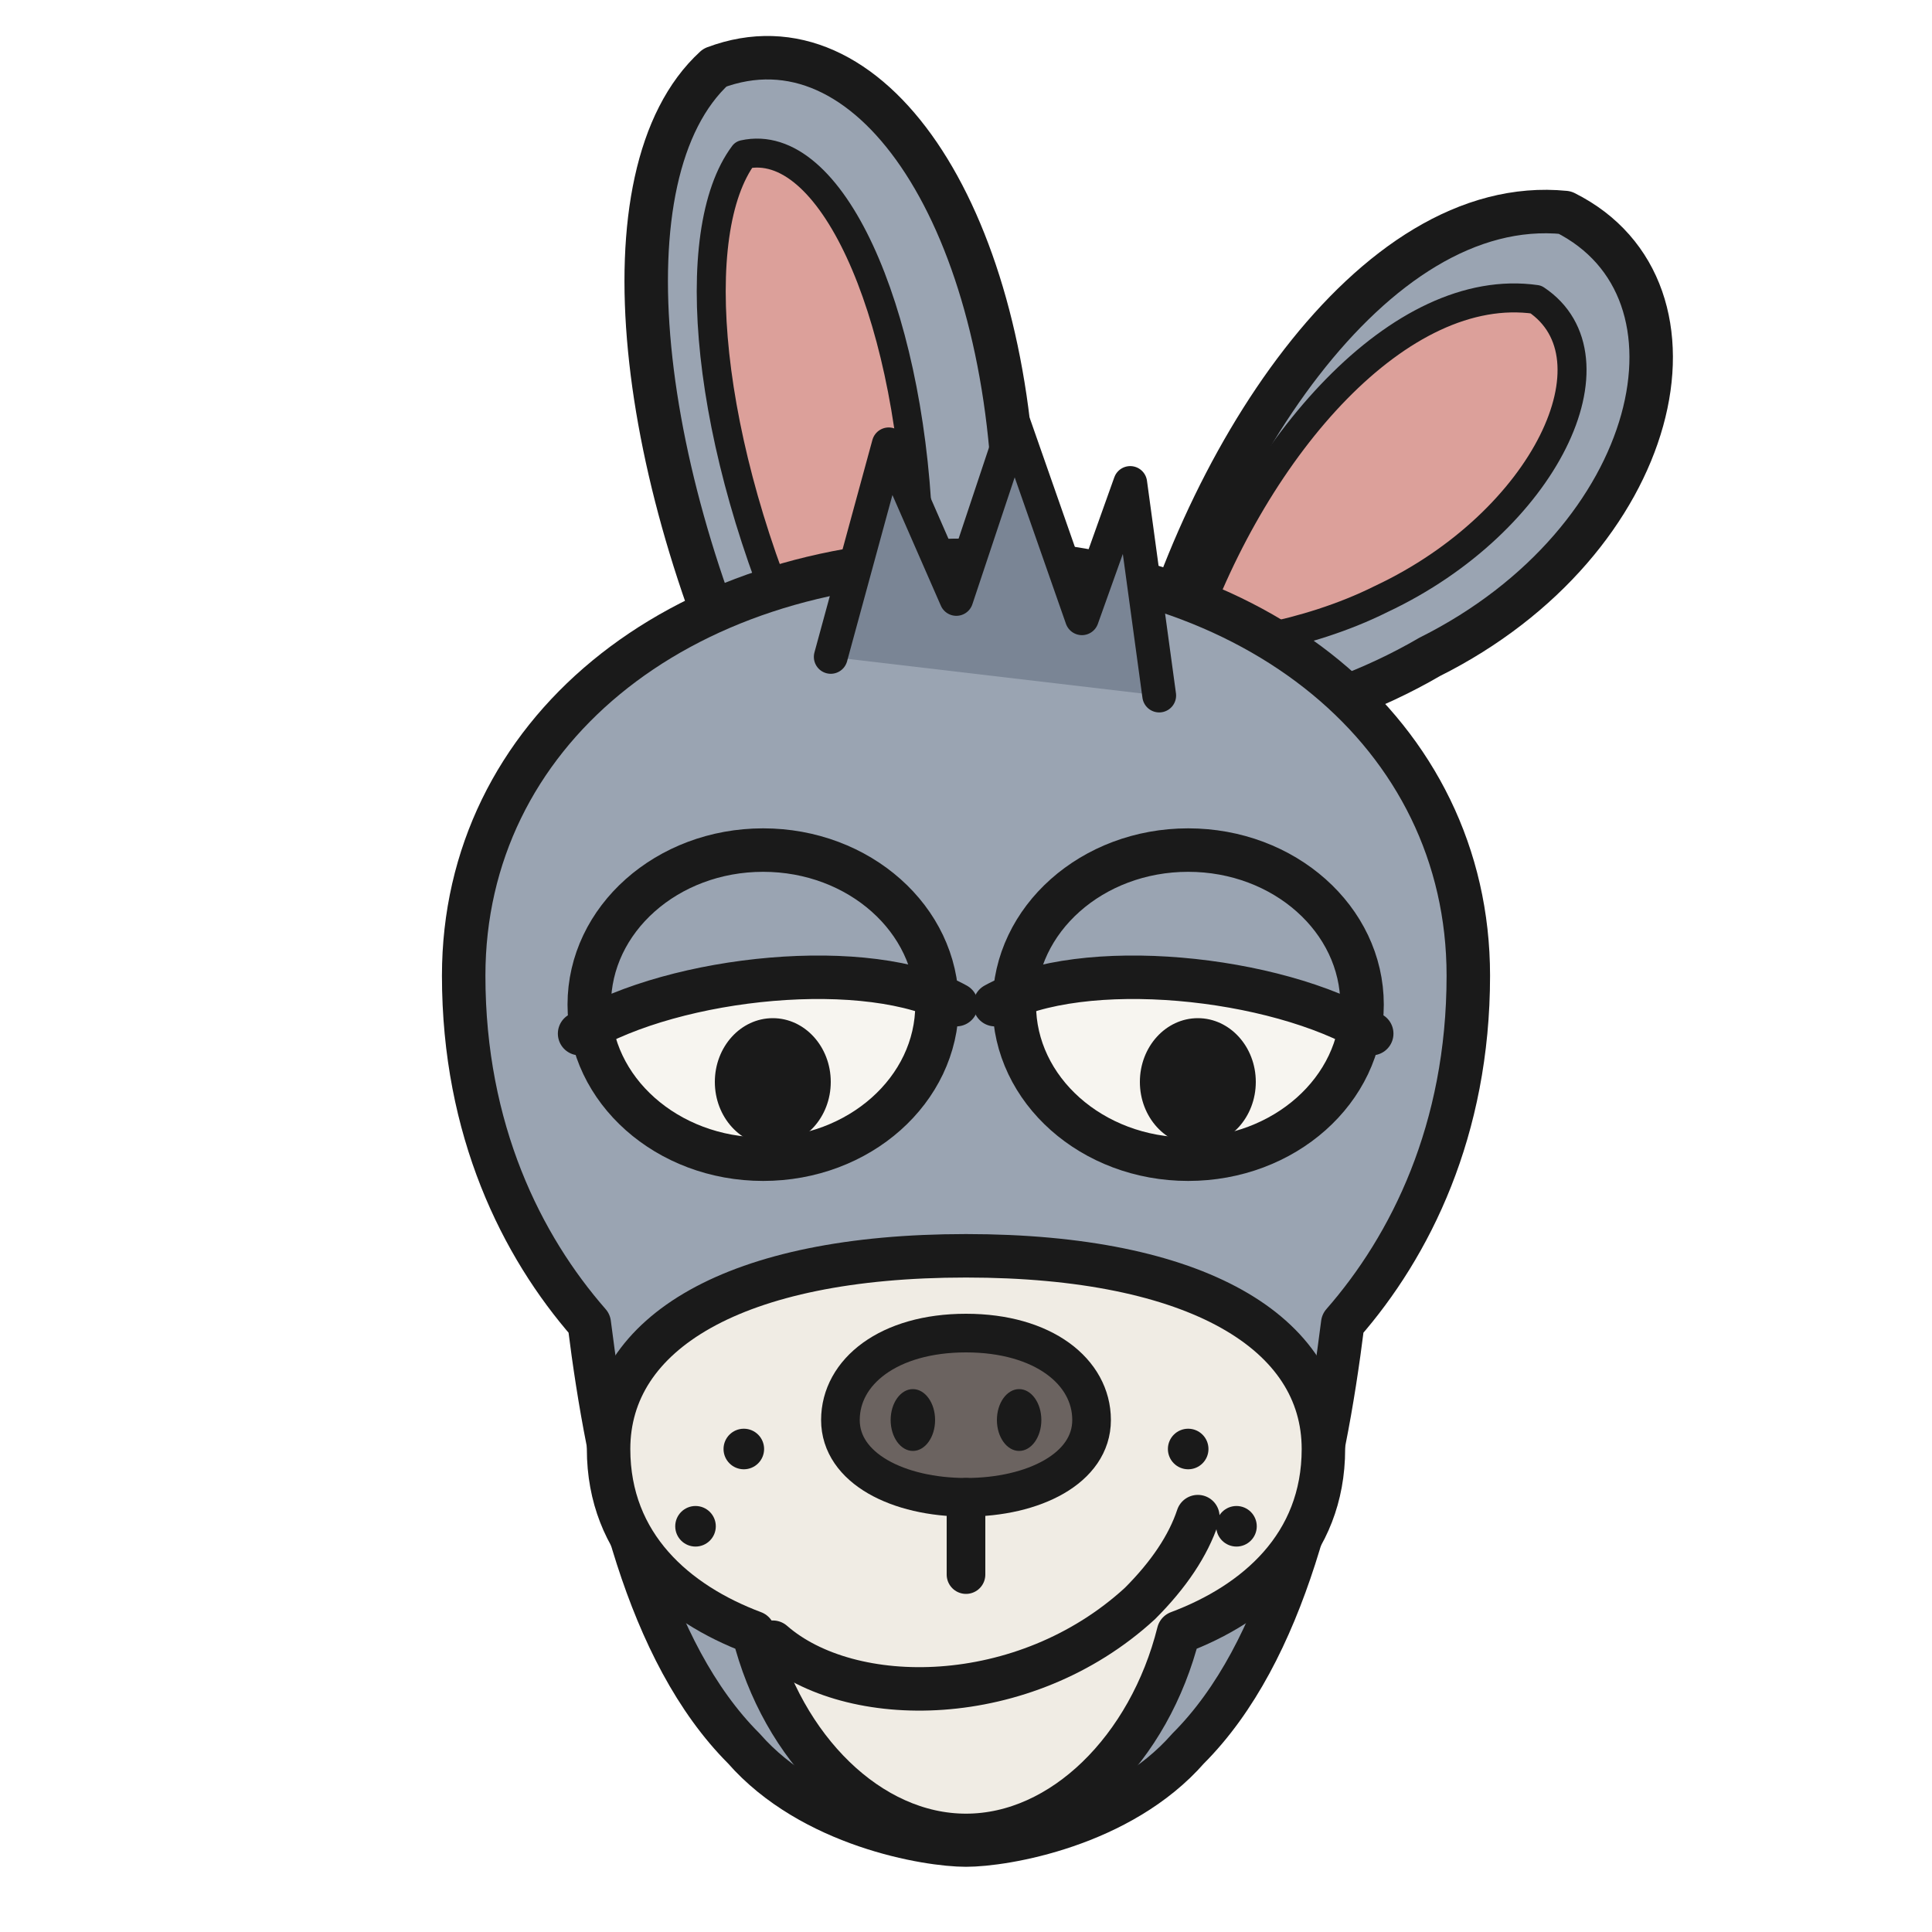
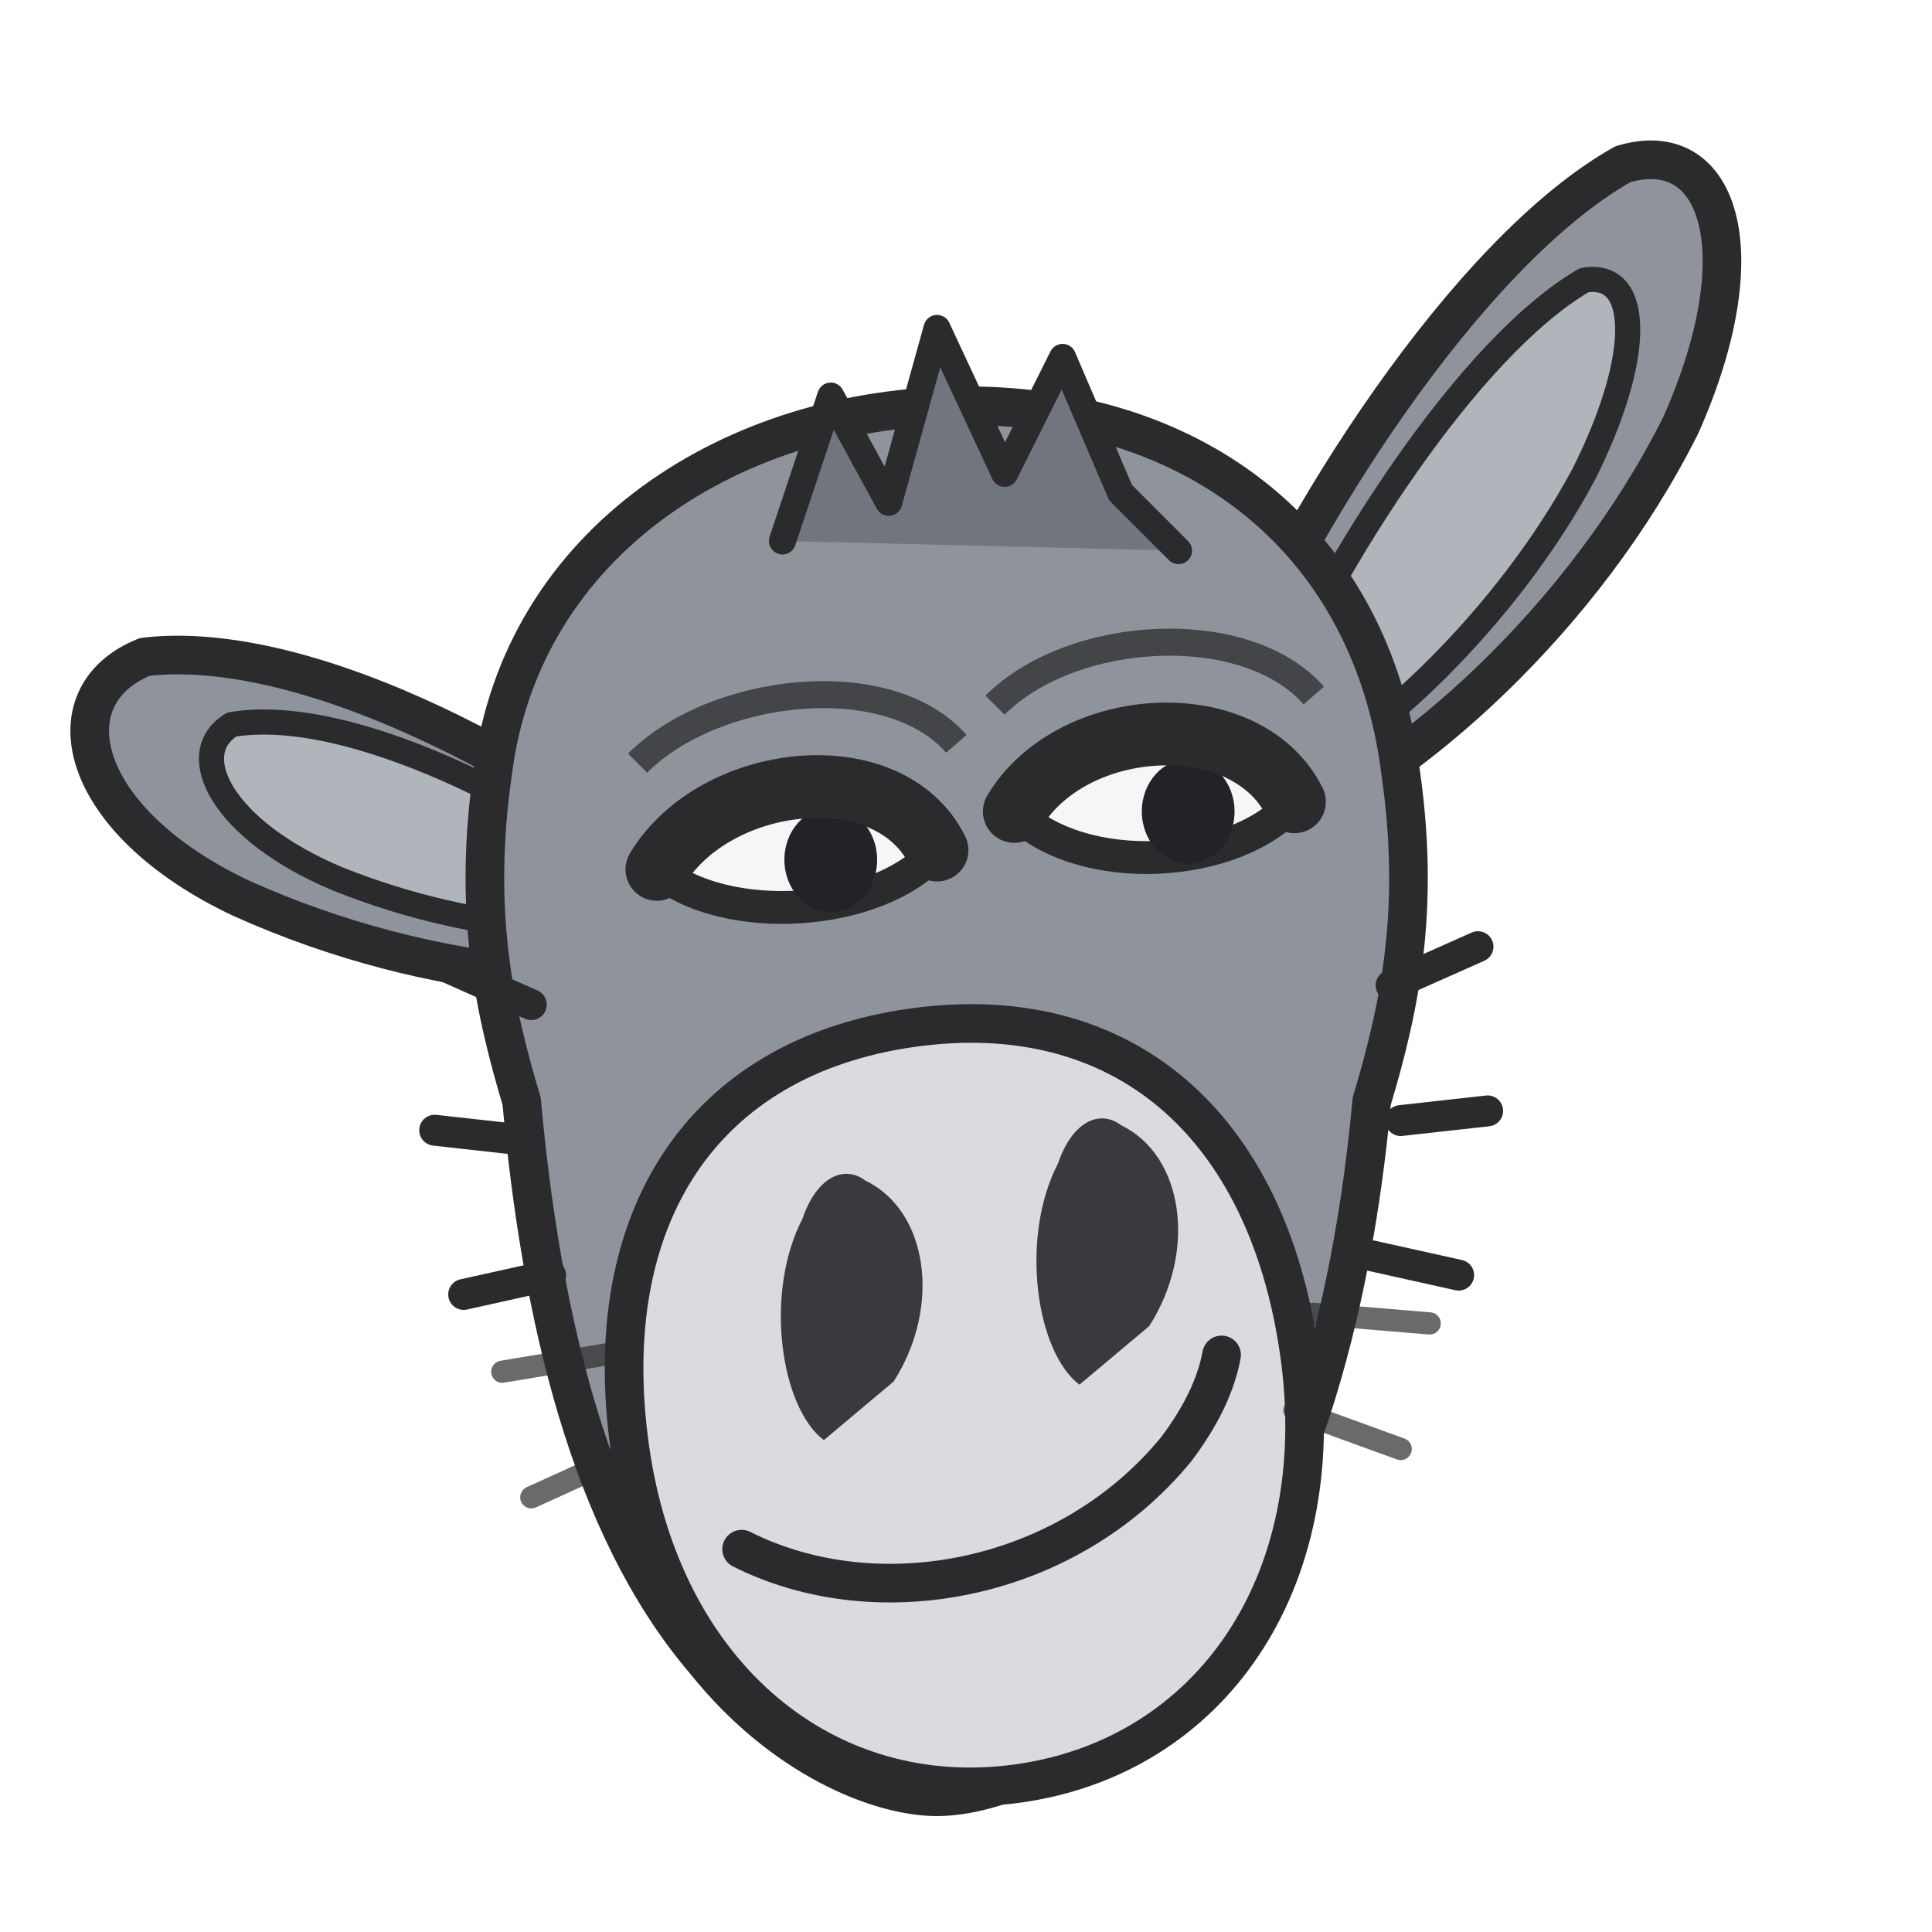
<svg xmlns="http://www.w3.org/2000/svg" viewBox="0 0 200 200" role="img" aria-label="VibeML logo">
-   <defs>
-     <clipPath id="eL">
-       <ellipse cx="79" cy="104" rx="18" ry="16" />
-     </clipPath>
-     <clipPath id="eR">
-       <ellipse cx="123" cy="104" rx="18" ry="16" />
-     </clipPath>
-   </defs>
-   <g stroke="#1a1a1a" stroke-width="4.5" stroke-linejoin="round" stroke-linecap="round">
-     <path d="M80 78 C66 50 62 18 74 7 C90 1 104 22 105 52 C106 66 101 74 97 80 Z" fill="#9aa4b2" />
-     <path d="M83 68 C73 46 71 24 77 16 C86 14 94 32 95 54 C95 64 92 68 90 71 Z" fill="#dca09a" stroke-width="3" />
-     <path d="M118 74 C124 48 142 20 162 22 C178 30 172 56 148 68 C136 75 122 77 117 75 Z" fill="#9aa4b2" />
-     <path d="M123 66 C130 46 145 29 159 31 C168 37 160 54 143 62 C135 66 126 67 123 67 Z" fill="#dca09a" stroke-width="3" />
-     <path d="M100 58              C130 58 152 76 152 101              C152 117 146 129 139 137              C137 153 133 171 123 181              C116 189 104 191 100 191              C96 191 84 189 77 181              C67 171 63 153 61 137              C54 129 48 117 48 101              C48 76 70 58 100 58 Z" fill="#9aa4b2" />
-     <path d="M86 68 L92 46 L99 62 L105 44 L112 64 L117 50 L120 72" fill="#7a8595" stroke-width="3.5" />
-     <path d="M100 130              C124 130 137 138 137 150              C137 160 130 166 122 169              C119 181 110 190 100 190              C90 190 81 181 78 169              C70 166 63 160 63 150              C63 138 76 130 100 130 Z" fill="#f0ece4" />
+   <g stroke="#2b2b2e" stroke-width="4" stroke-linejoin="round" stroke-linecap="round">
+     <path d="M74 94 C58 80 32 66 15 68 C5 72 8 85 25 93 C45 102 66 103 76 99 Z" fill="#8f949c" />
+     <path d="M70 94 C56 83 36 73 24 75 C19 78 23 86 35 91 C50 97 64 97 71 95 Z" fill="#b0b5bc" stroke-width="2.6" />
+     <path d="M126 74 C134 54 152 26 168 17 C178 14 182 26 174 44 C164 64 146 80 132 86 Z" fill="#8f949c" />
+     <path d="M131 74 C138 58 152 36 164 29 C170 28 170 37 164 49 C156 64 142 77 133 81 Z" fill="#b0b5bc" stroke-width="2.6" />
+     <path d="M100 42              C124 42 142 56 145 80              C147 94 145 104 142 114              C140 136 134 158 122 172              C113 182 103 186 97 186              C91 186 81 182 73 172              C61 158 56 136 54 114              C51 104 49 94 51 80              C54 56 76 42 100 42 Z" fill="#8f949c" />
+     <path d="M81 56 L86 41 L92 52 L97 34 L104 49 L110 37 L116 51 L122 57" fill="#71767e" stroke-width="2.8" />
+     <path d="M55 104 L46 100 M54 118 L45 117 M57 132 L48 134" fill="none" stroke-width="3.2" />
+     <path d="M144 102 L153 98 M145 116 L154 115 M142 130 L151 132" fill="none" stroke-width="3.2" />
+     <g transform="rotate(-8 100 146)">
+       <path d="M100 106 C122 106 135 121 135 145                C135 169 120 185 100 185 C80 185 65 169 65 145                C65 121 78 106 100 106 Z" fill="#d9dbde" />
+     </g>
  </g>
-   <path d="M100 138 C108 138 113 142 113 147 C113 152 107 155 100 155            C93 155 87 152 87 147 C87 142 92 138 100 138 Z" fill="#6b6360" stroke="#1a1a1a" stroke-width="4" />
-   <ellipse cx="94.5" cy="147" rx="2.3" ry="3.2" fill="#1a1a1a" />
-   <ellipse cx="105.5" cy="147" rx="2.3" ry="3.2" fill="#1a1a1a" />
-   <path d="M100 155 L100 163" fill="none" stroke="#1a1a1a" stroke-width="4" stroke-linecap="round" />
-   <path d="M80 170 C88 177 106 177 118 166 C121 163 123 160 124 157" fill="none" stroke="#1a1a1a" stroke-width="4.5" stroke-linecap="round" />
-   <g fill="#1a1a1a">
-     <circle cx="77" cy="150" r="2.1" />
-     <circle cx="72" cy="158" r="2.1" />
-     <circle cx="123" cy="150" r="2.1" />
-     <circle cx="128" cy="158" r="2.1" />
+   <g transform="rotate(-8 100 146)">
+     <path d="M93 121 C99 125 99 135 93 142 L85 147 C81 143 81 131 86 124 C88 120 91 119 93 121 Z" fill="#3a3a3e" />
+     <path d="M120 119 C126 123 126 133 120 140 L112 145 C108 141 108 129 113 122 C115 118 118 117 120 119 Z" fill="#3a3a3e" />
+     <path d="M75 157 C88 166 108 165 121 153 C124 150 126 147 127 144" fill="none" stroke="#2b2b2e" stroke-width="4" stroke-linecap="round" />
+   </g>
+   <g stroke="#2b2b2e" stroke-width="2.3" stroke-linecap="round" fill="none" opacity="0.7">
+     <path d="M64 140 L52 142" />
+     <path d="M66 150 L55 155" />
+     <path d="M136 136 L148 137" />
+     <path d="M134 146 L145 150" />
  </g>
  <g>
-     <ellipse cx="79" cy="104" rx="18" ry="16" fill="#f7f5f0" />
-     <ellipse cx="123" cy="104" rx="18" ry="16" fill="#f7f5f0" />
-     <ellipse cx="80" cy="112" rx="6" ry="6.6" fill="#1a1a1a" />
-     <ellipse cx="124" cy="112" rx="6" ry="6.6" fill="#1a1a1a" />
-     <g clip-path="url(#eL)">
-       <path d="M58 84 H100 V104 C90 100 68 102 58 108 Z" fill="#9aa4b2" />
-     </g>
-     <g clip-path="url(#eR)">
-       <path d="M102 84 H144 V108 C134 102 112 100 102 104 Z" fill="#9aa4b2" />
-     </g>
-     <path d="M60 107 C70 101 90 99 99 104" fill="none" stroke="#1a1a1a" stroke-width="4.5" stroke-linecap="round" />
-     <path d="M103 104 C112 99 132 101 142 107" fill="none" stroke="#1a1a1a" stroke-width="4.5" stroke-linecap="round" />
-     <ellipse cx="79" cy="104" rx="18" ry="16" fill="none" stroke="#1a1a1a" stroke-width="4.5" />
-     <ellipse cx="123" cy="104" rx="18" ry="16" fill="none" stroke="#1a1a1a" stroke-width="4.5" />
+     <path d="M68 90 C74 80 92 78 97 88 C91 95 75 96 68 90 Z" fill="#f5f6f7" stroke="#2b2b2e" stroke-width="3.4" stroke-linejoin="round" />
+     <path d="M105 84 C111 74 129 73 134 83 C128 90 112 91 105 84 Z" fill="#f5f6f7" stroke="#2b2b2e" stroke-width="3.4" stroke-linejoin="round" />
+     <ellipse cx="86" cy="89" rx="4.8" ry="5.4" fill="#222326" />
+     <ellipse cx="123" cy="84" rx="4.8" ry="5.4" fill="#222326" />
+     <path d="M68 90 C74 80 92 78 97 88" fill="none" stroke="#2b2b2e" stroke-width="6.5" stroke-linecap="round" />
+     <path d="M105 84 C111 74 129 73 134 83" fill="none" stroke="#2b2b2e" stroke-width="6.5" stroke-linecap="round" />
+     <path d="M66 79 C74 71 92 69 99 77" fill="none" stroke="#2b2b2e" stroke-width="2.8" opacity="0.75" />
+     <path d="M103 73 C111 65 129 64 136 72" fill="none" stroke="#2b2b2e" stroke-width="2.8" opacity="0.75" />
  </g>
</svg>
